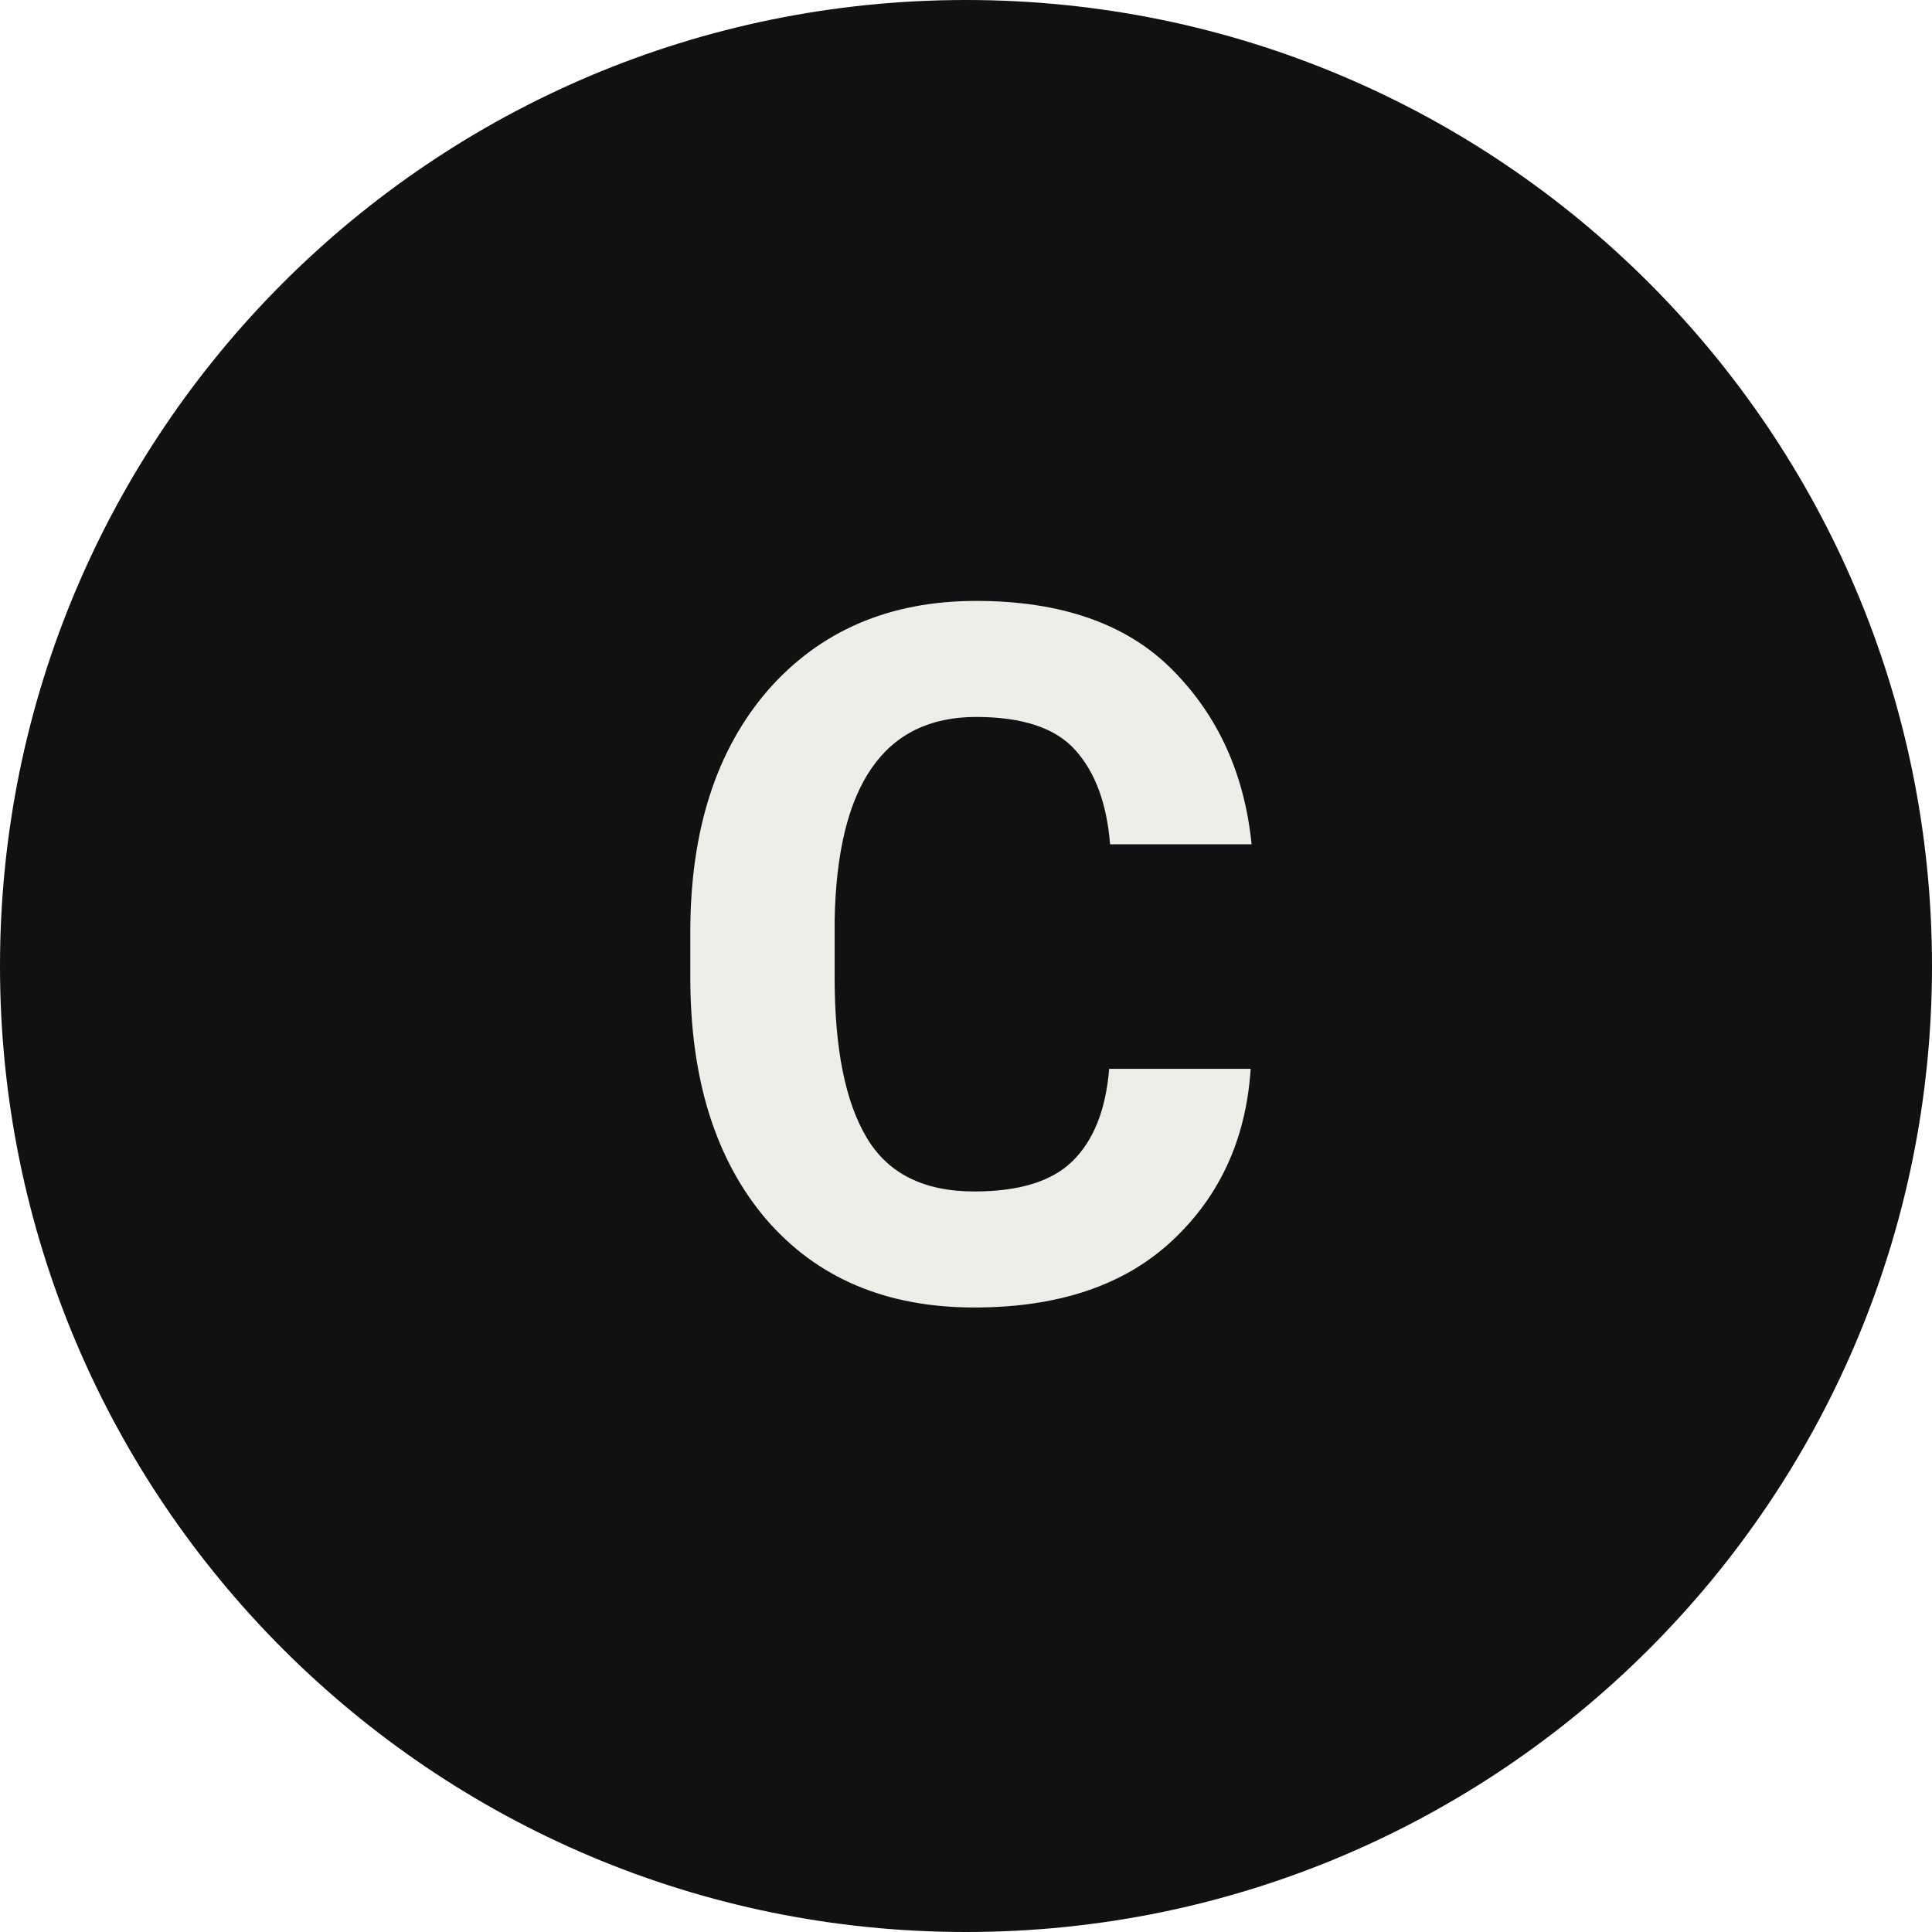
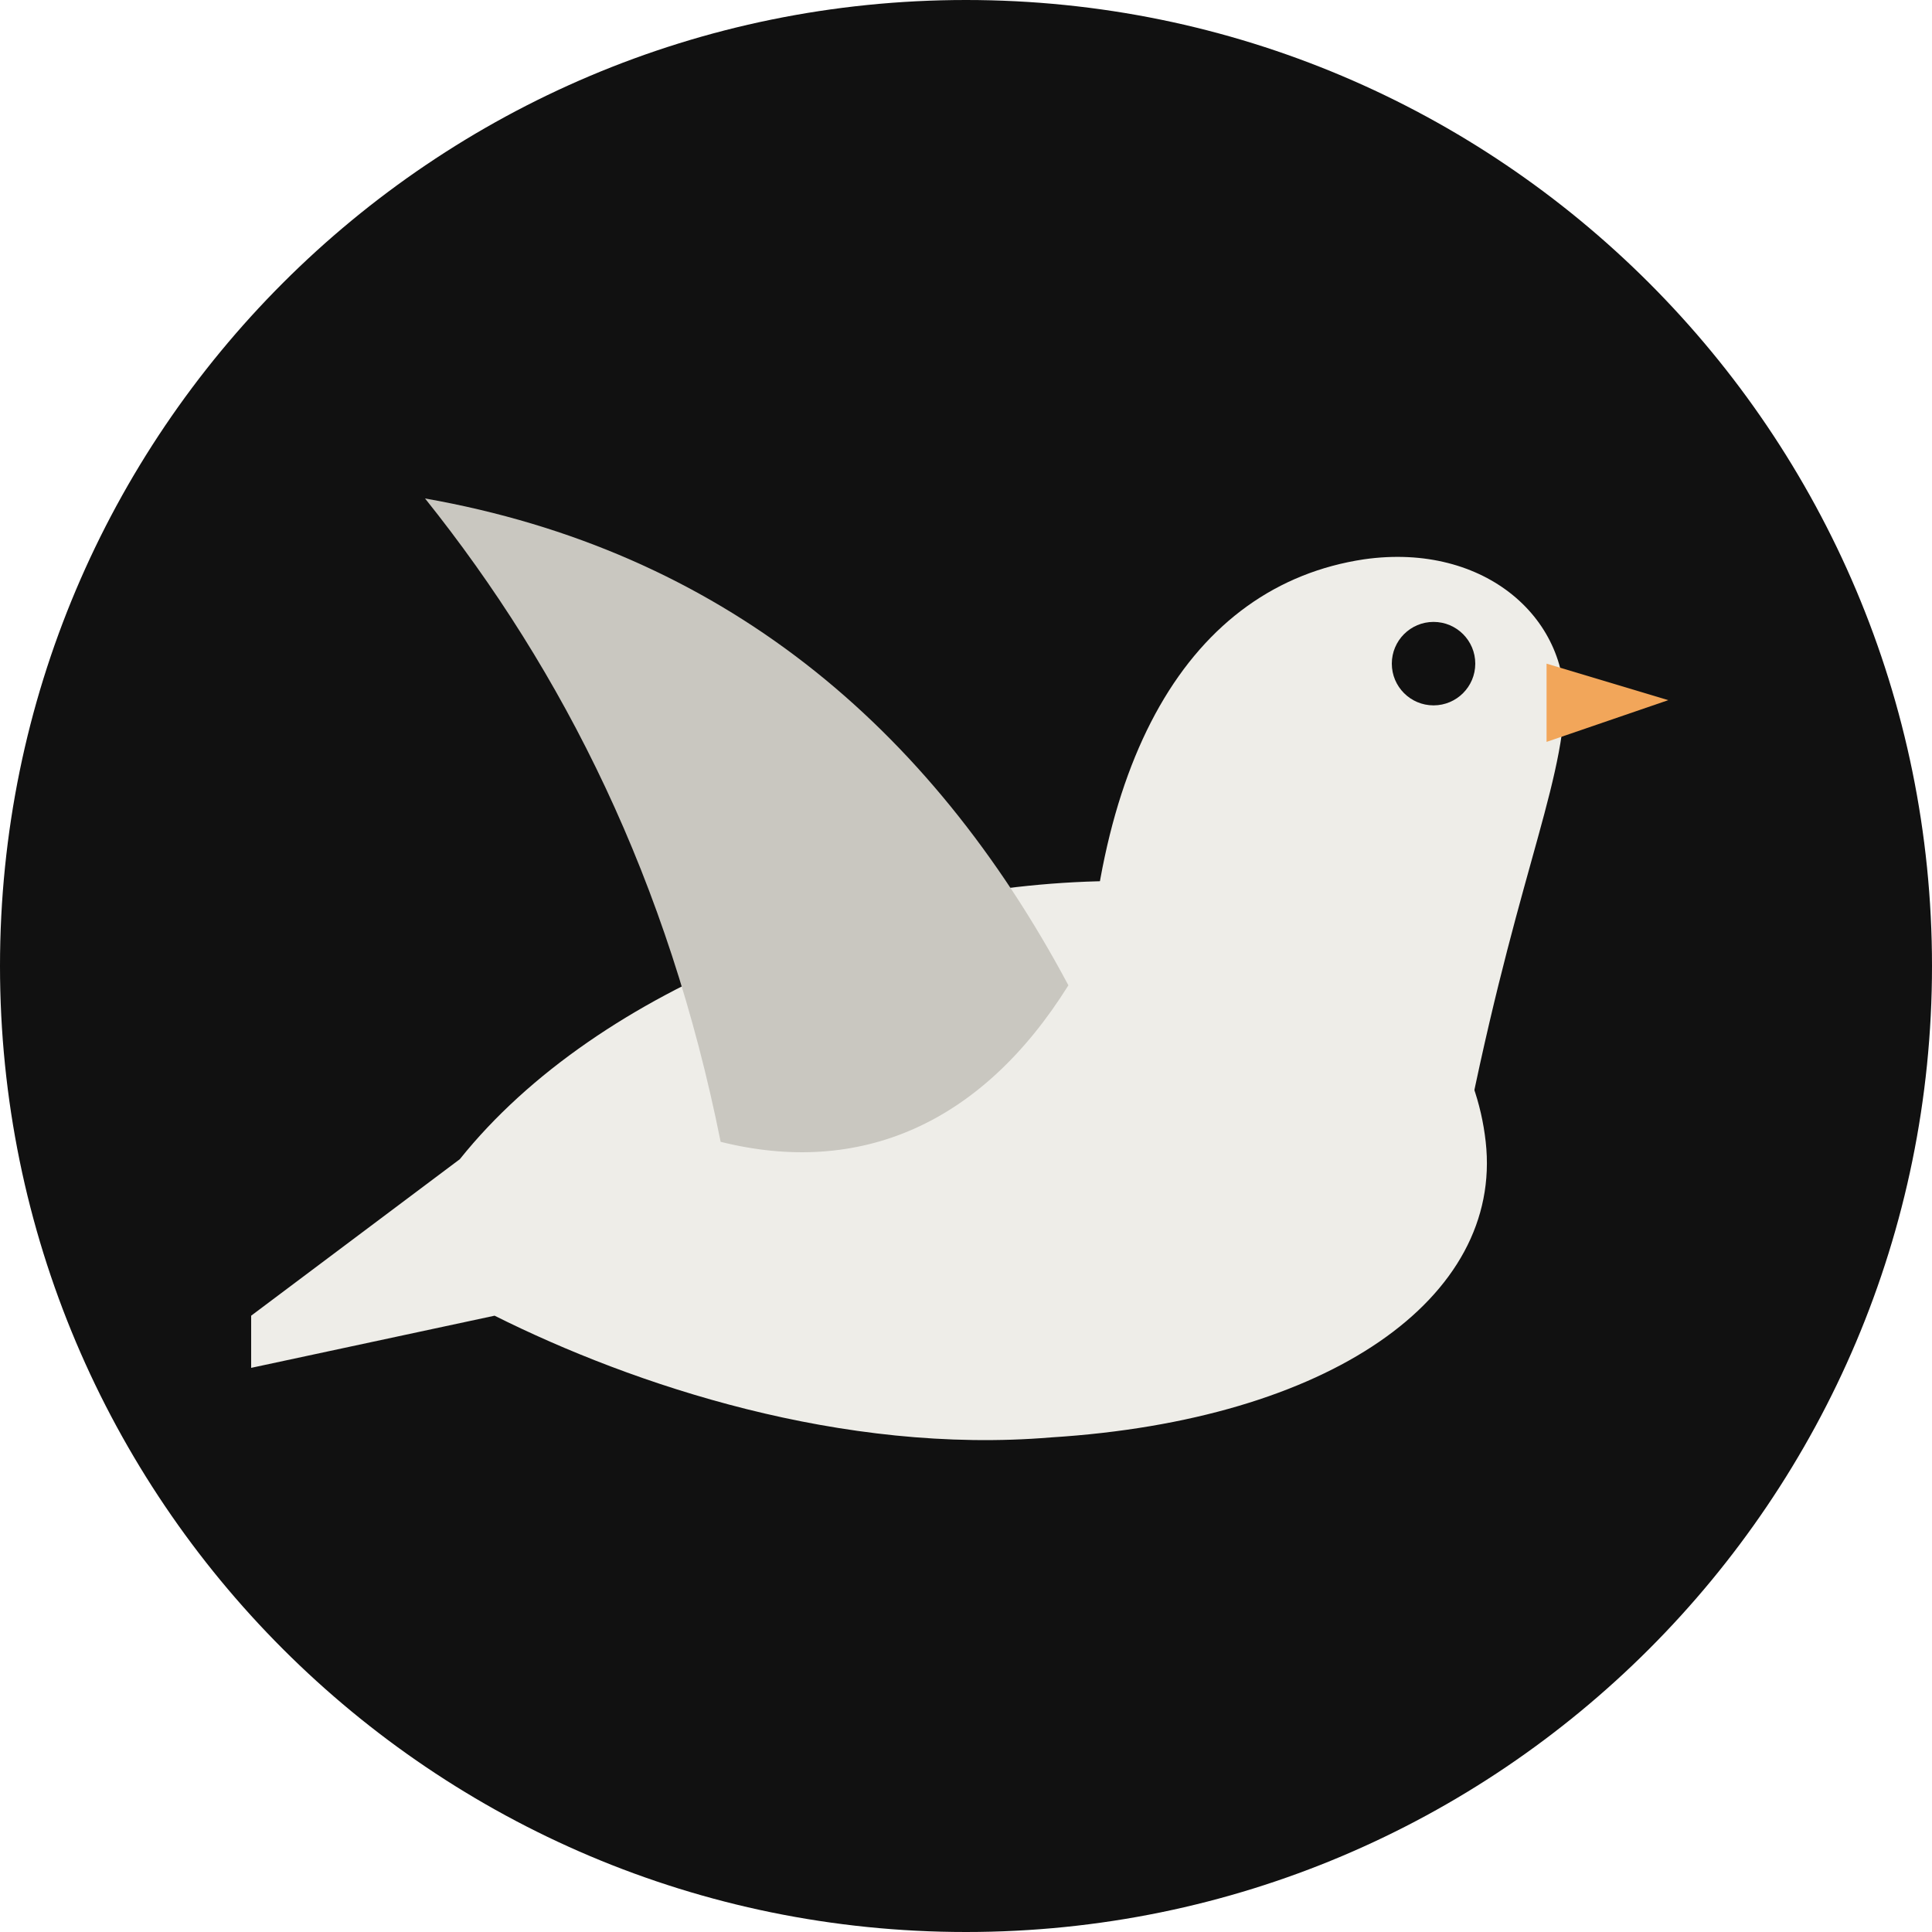
- <svg xmlns="http://www.w3.org/2000/svg" viewBox="0 0 32 32">
-   <rect width="32" height="32" rx="16" fill="#111111" />
-   <text x="16" y="21.5" text-anchor="middle" font-family="system-ui, -apple-system, Segoe UI, Roboto, sans-serif" font-size="16" font-weight="700" fill="#EEEDE8">C</text>
+ <svg xmlns="http://www.w3.org/2000/svg" viewBox="0 0 100 100">
+   <rect width="100" height="100" rx="50" fill="#111111" />
+   <g transform="translate(4 6) scale(.9)">
+     <path d="M10 69 L 22 60 C 30 50, 46 44, 60 44 C 71 44, 80 50, 81 59 C 82 68, 72 75, 56 76 C 44 77, 32 73, 24 69 L 10 72 Z" fill="#EEEDE8" />
+     <path d="M57 50 C 49 35, 37 25, 20 22 C 28 32, 34 44, 37 59 C 45 61, 52 58, 57 50 Z" fill="#C9C7C0" />
+     <path d="M58 54 C 58 37, 64 27, 74 25.5 C 81 24.5, 86 29, 85.5 34.5 C 85 40, 82 46, 79 63 Z" fill="#EEEDE8" />
+     <path d="M84.5 31.5 L 91.5 33.6 L 84.5 36 Z" fill="#F2A65A" />
+     <circle cx="78" cy="31.5" r="2.4" fill="#111111" />
+   </g>
</svg>
